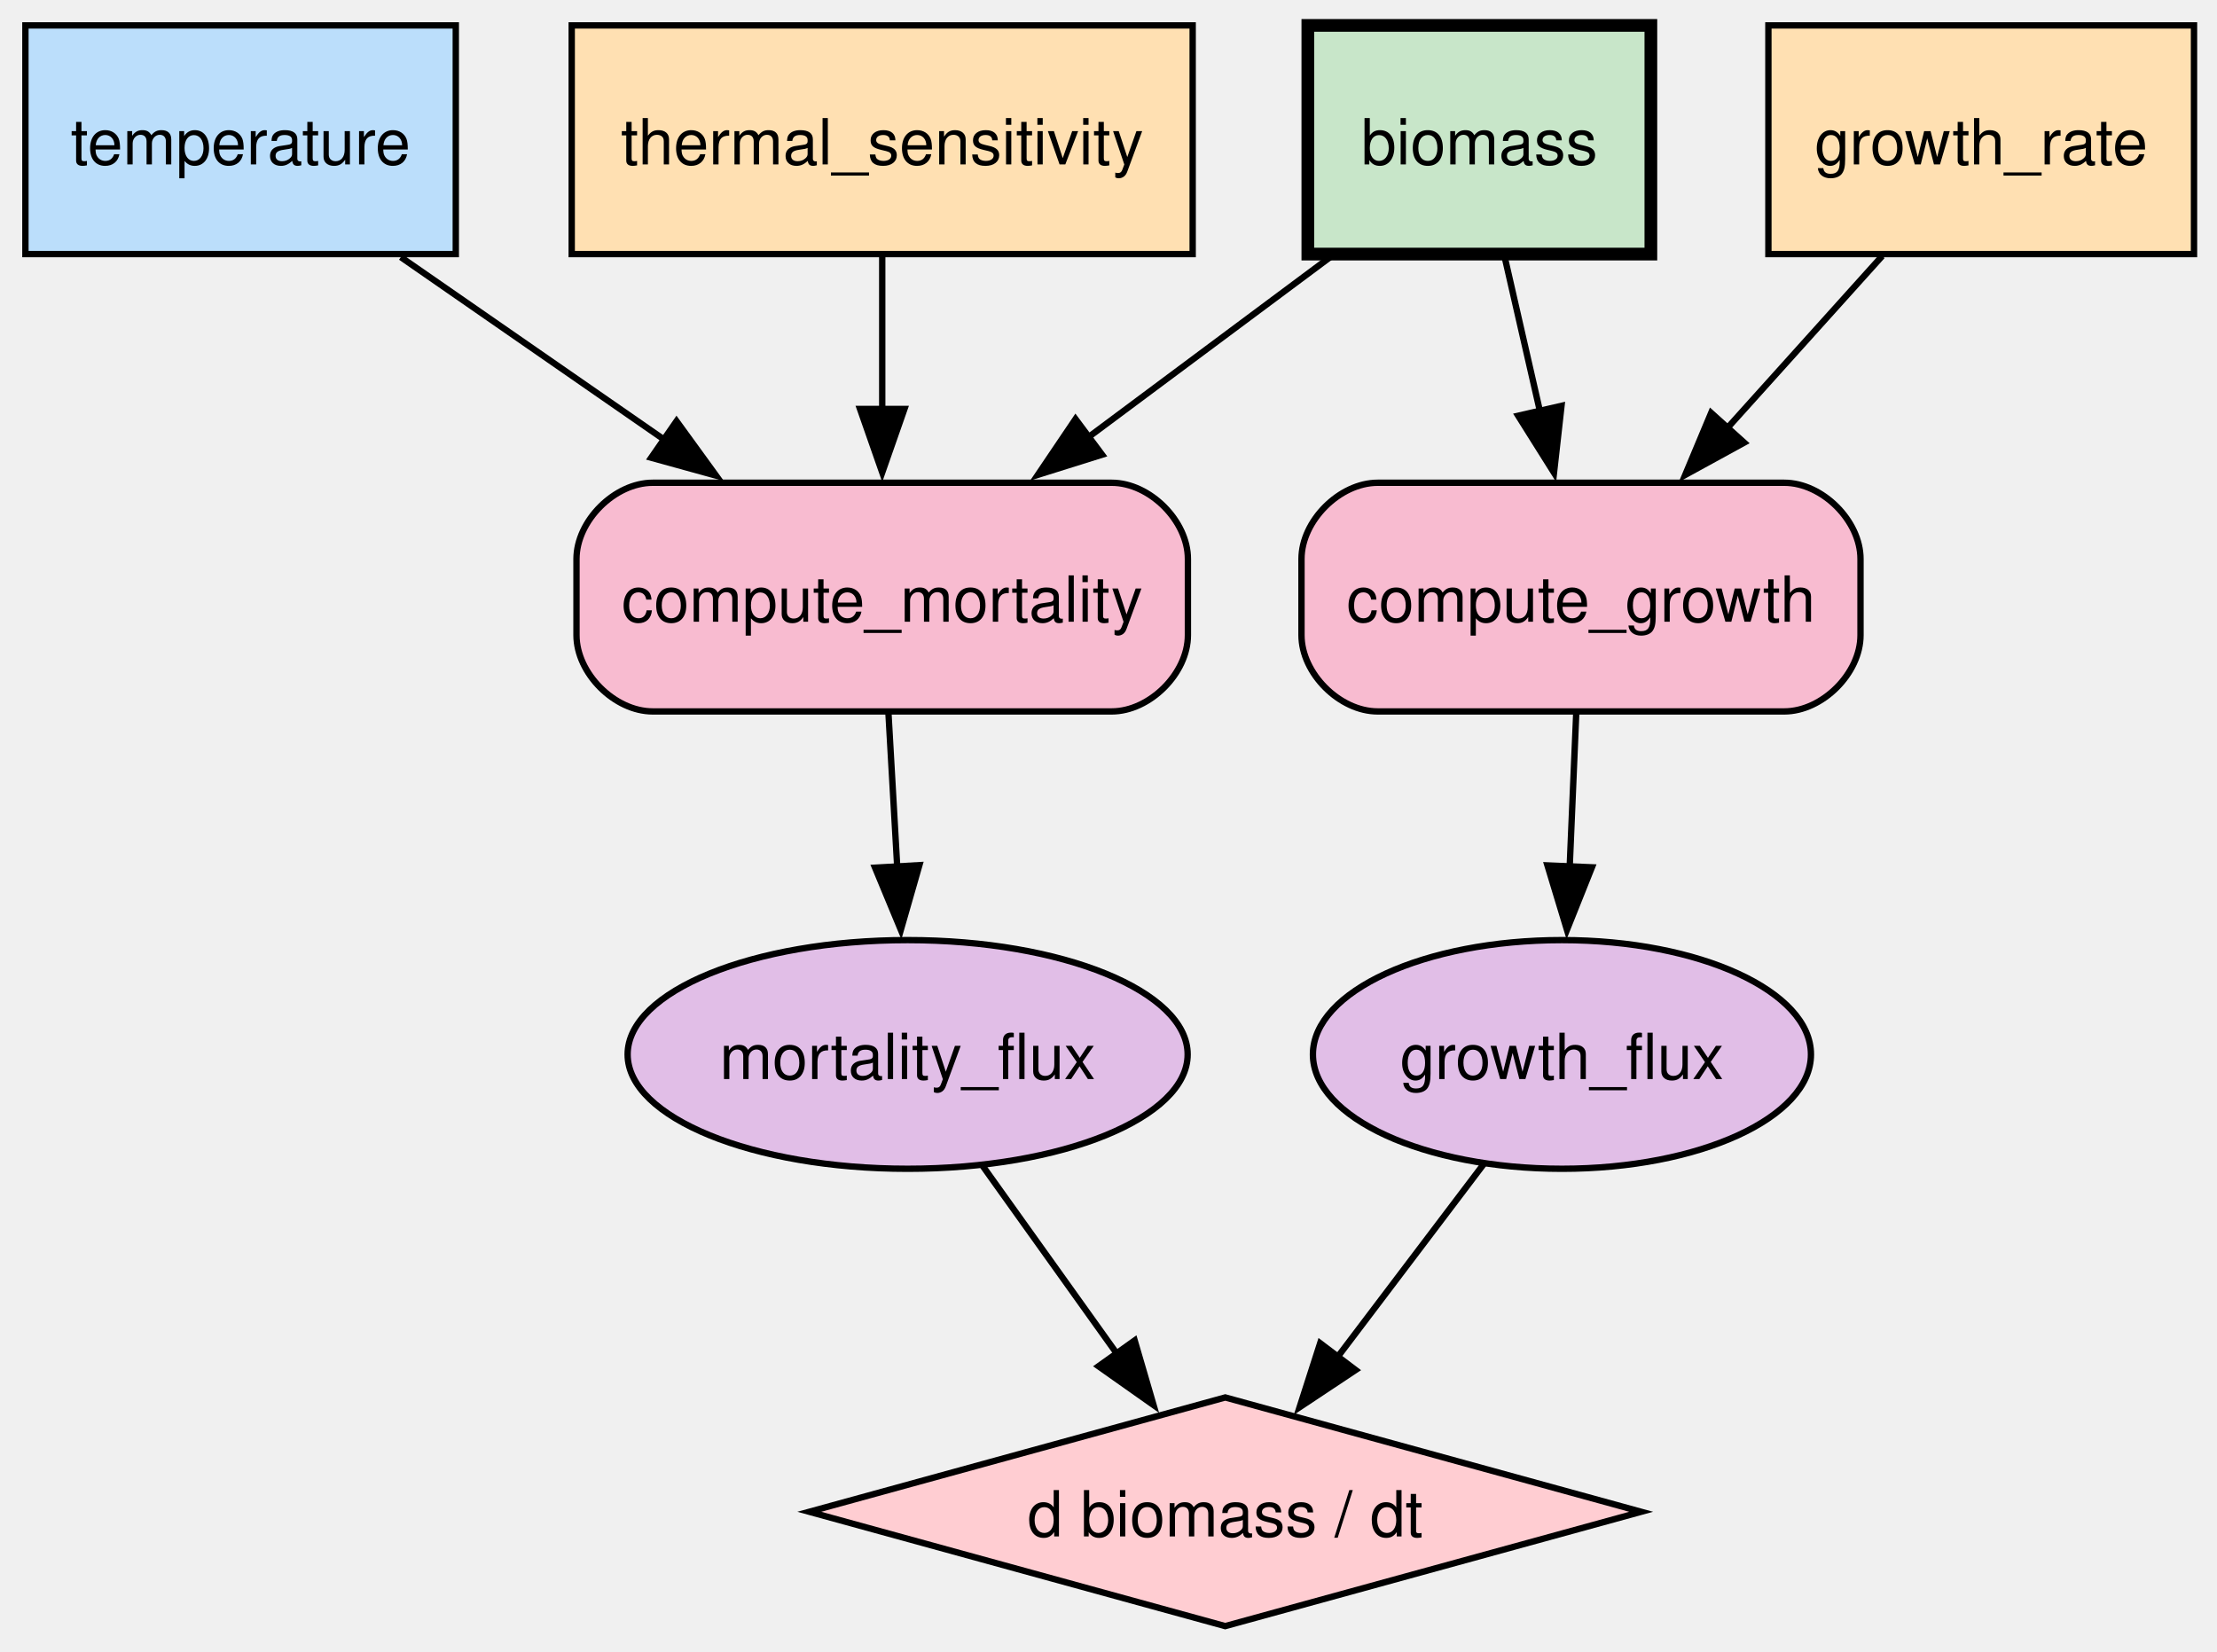
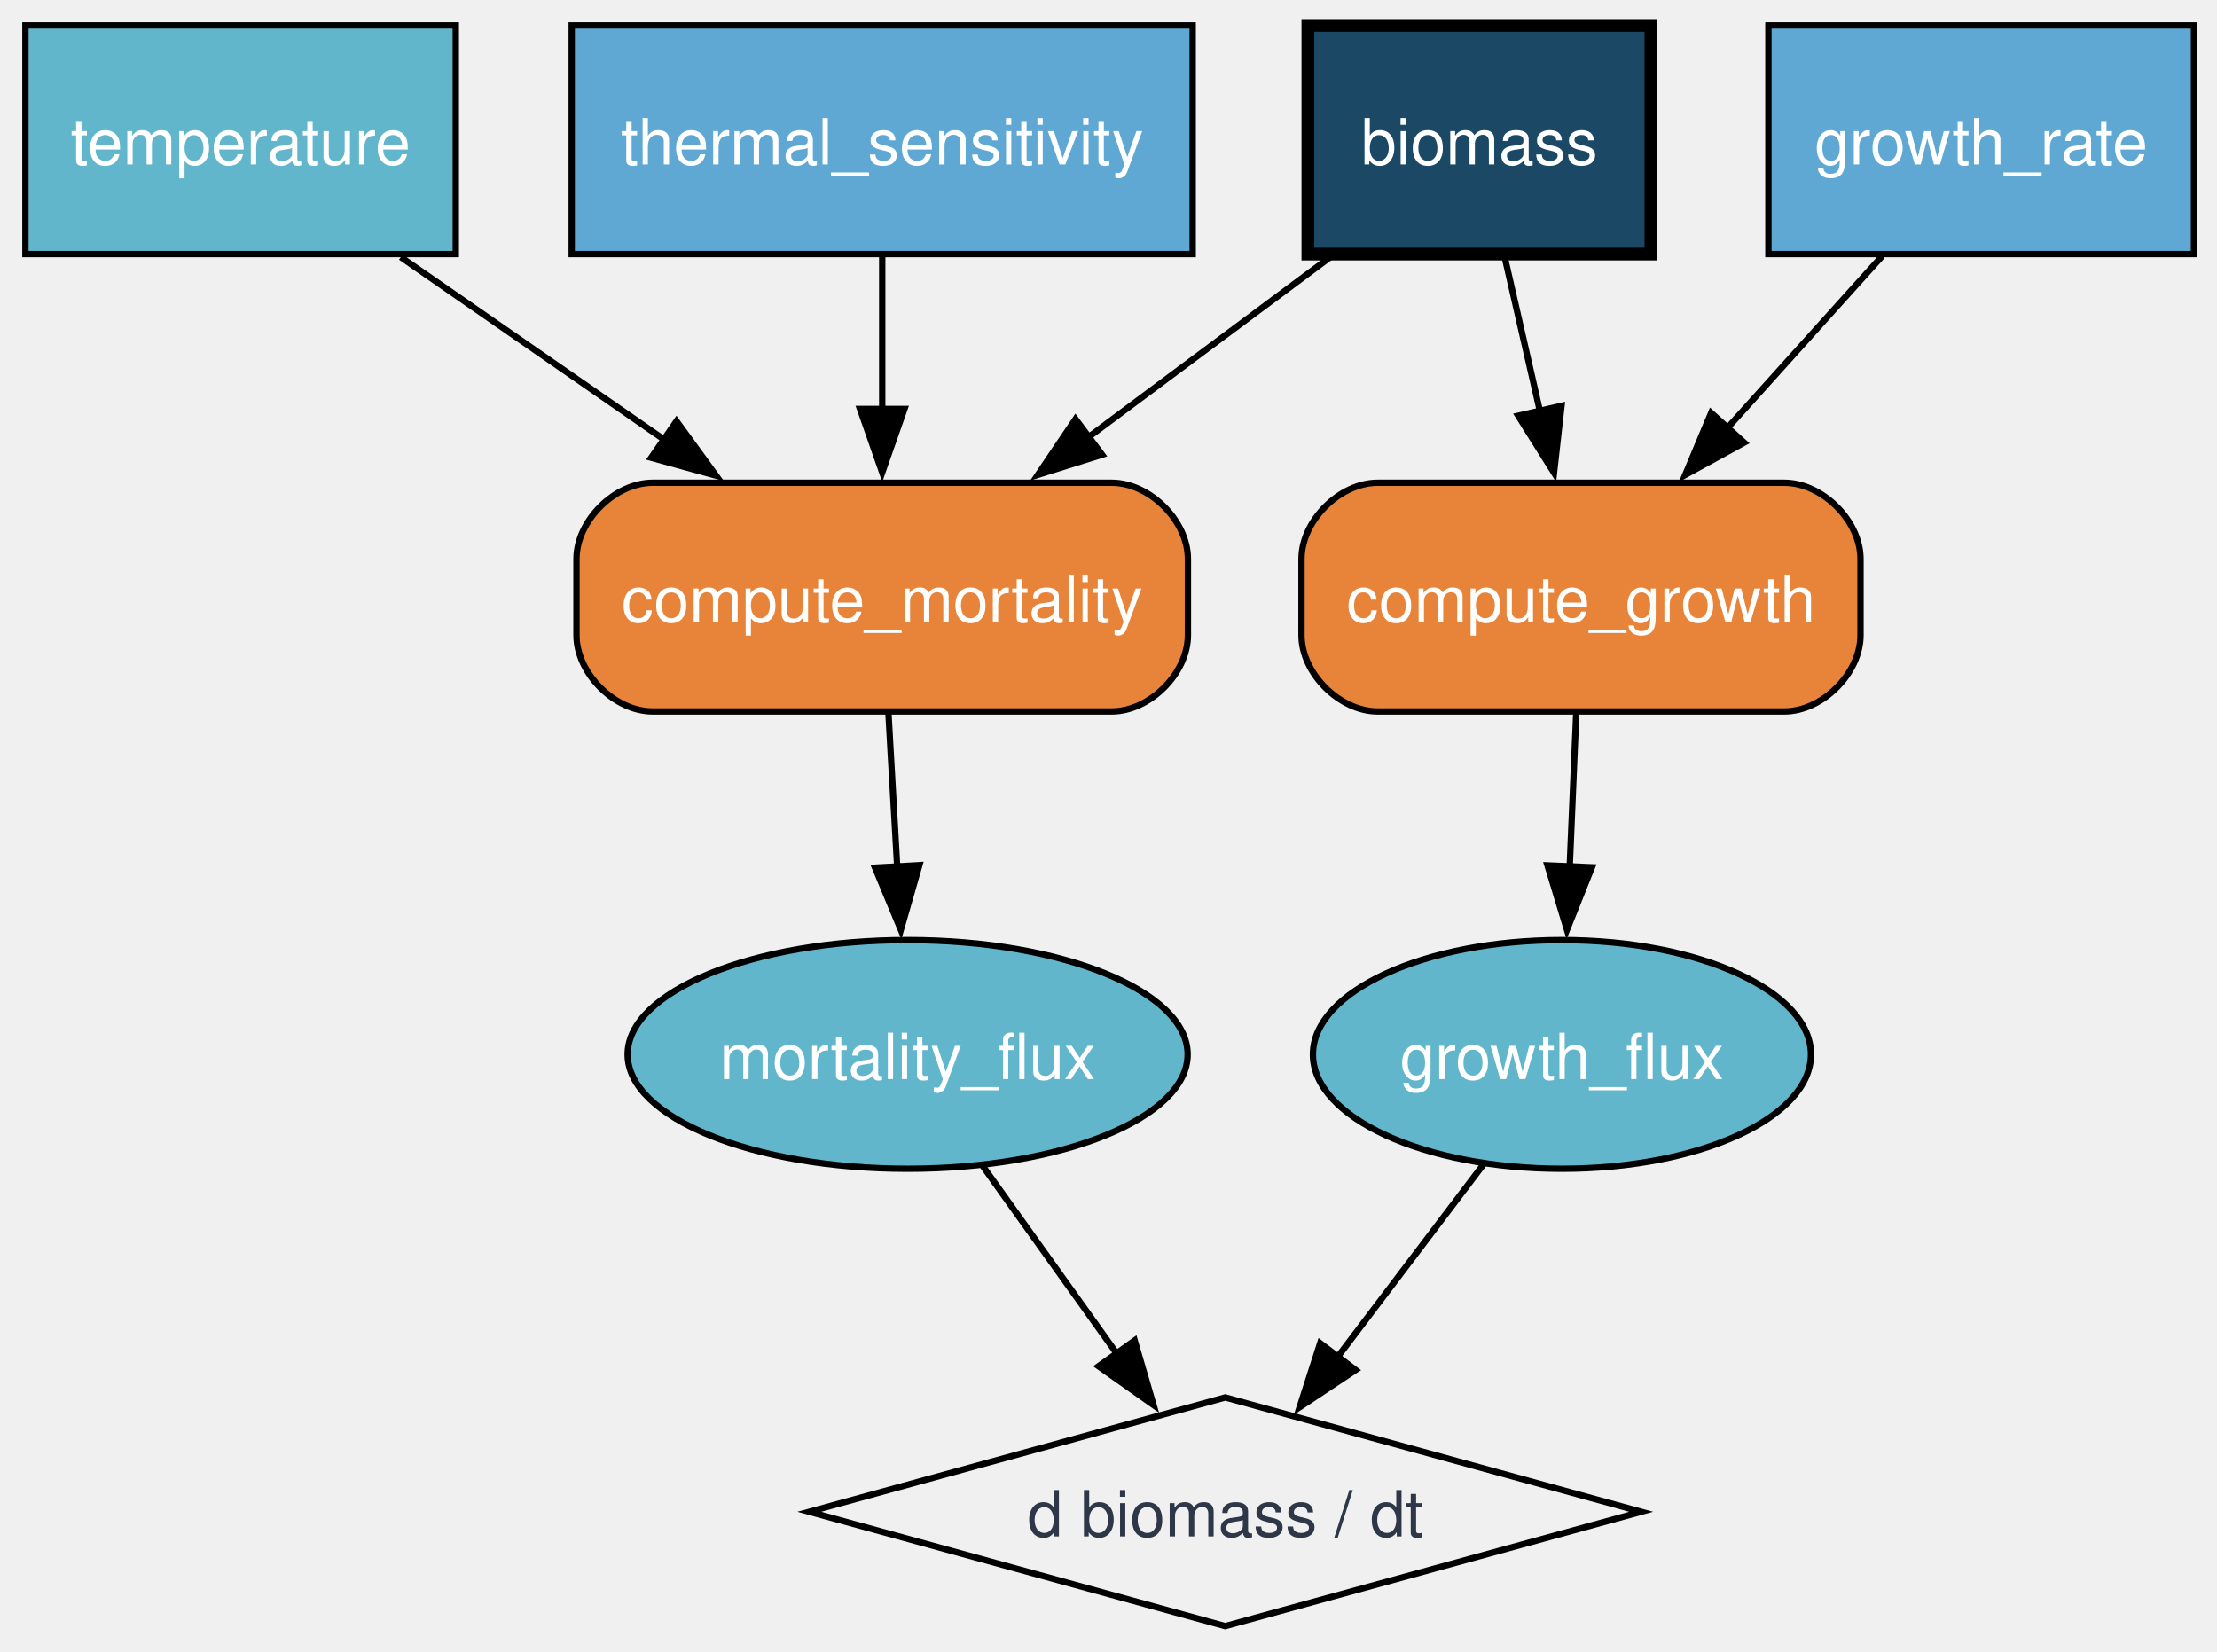
<svg xmlns="http://www.w3.org/2000/svg" width="349pt" height="260pt" viewBox="0.00 0.00 349.00 260.00">
  <g id="graph0" class="graph" transform="scale(1 1) rotate(0) translate(4 256)">
    <g id="node1" class="node">
-       <ellipse fill="#e1bee7" stroke="black" cx="241.88" cy="-90" rx="39.2" ry="18" />
-       <text xml:space="preserve" text-anchor="middle" x="241.88" y="-86.12" font-family="Helvetica,sans-Serif" font-size="10.00">growth_flux</text>
+       <ellipse fill="#62b6cb" stroke="black" cx="241.88" cy="-90" rx="39.2" ry="18" />
+       <text xml:space="preserve" text-anchor="middle" x="241.88" y="-86.12" font-family="Helvetica,sans-Serif" font-size="10.00" fill="white">growth_flux</text>
    </g>
    <g id="node9" class="node">
-       <polygon fill="#ffcdd2" stroke="black" points="188.88,-36 123.4,-18 188.87,0 254.35,-18 188.88,-36" />
-       <text xml:space="preserve" text-anchor="middle" x="188.88" y="-14.12" font-family="Helvetica,sans-Serif" font-size="10.00">d biomass / dt</text>
+       <polygon fill="#f0f0f0" stroke="black" points="188.88,-36 123.4,-18 188.87,0 254.35,-18 188.88,-36" />
+       <text xml:space="preserve" text-anchor="middle" x="188.88" y="-14.12" font-family="Helvetica,sans-Serif" font-size="10.00" fill="#2d3748">d biomass / dt</text>
    </g>
    <g id="edge8" class="edge">
      <path fill="none" stroke="black" d="M229.58,-72.76C222.72,-63.71 214.06,-52.26 206.49,-42.27" />
      <polygon fill="black" stroke="black" points="209.4,-40.32 200.58,-34.46 203.82,-44.54 209.4,-40.32" />
    </g>
    <g id="node2" class="node">
-       <ellipse fill="#e1bee7" stroke="black" cx="138.88" cy="-90" rx="44.08" ry="18" />
-       <text xml:space="preserve" text-anchor="middle" x="138.88" y="-86.12" font-family="Helvetica,sans-Serif" font-size="10.00">mortality_flux</text>
+       <ellipse fill="#62b6cb" stroke="black" cx="138.88" cy="-90" rx="44.08" ry="18" />
+       <text xml:space="preserve" text-anchor="middle" x="138.88" y="-86.12" font-family="Helvetica,sans-Serif" font-size="10.00" fill="white">mortality_flux</text>
    </g>
    <g id="edge9" class="edge">
      <path fill="none" stroke="black" d="M150.72,-72.41C157.05,-63.56 164.94,-52.51 171.91,-42.76" />
      <polygon fill="black" stroke="black" points="174.62,-44.97 177.59,-34.8 168.93,-40.91 174.62,-44.97" />
    </g>
    <g id="node3" class="node">
-       <polygon fill="#bbdefb" stroke="black" points="67.75,-252 0,-252 0,-216 67.75,-216 67.75,-252" />
-       <text xml:space="preserve" text-anchor="middle" x="33.88" y="-230.12" font-family="Helvetica,sans-Serif" font-size="10.00">temperature</text>
+       <polygon fill="#62b6cb" stroke="black" points="67.75,-252 0,-252 0,-216 67.75,-216 67.75,-252" />
+       <text xml:space="preserve" text-anchor="middle" x="33.88" y="-230.12" font-family="Helvetica,sans-Serif" font-size="10.00" fill="white">temperature</text>
    </g>
    <g id="node8" class="node">
-       <path fill="#f8bbd0" stroke="black" d="M171,-180C171,-180 98.75,-180 98.75,-180 92.75,-180 86.75,-174 86.75,-168 86.75,-168 86.75,-156 86.75,-156 86.75,-150 92.75,-144 98.75,-144 98.75,-144 171,-144 171,-144 177,-144 183,-150 183,-156 183,-156 183,-168 183,-168 183,-174 177,-180 171,-180" />
-       <text xml:space="preserve" text-anchor="middle" x="134.88" y="-158.12" font-family="Helvetica,sans-Serif" font-size="10.00">compute_mortality</text>
+       <path fill="#e8833a" stroke="black" d="M171,-180C171,-180 98.75,-180 98.75,-180 92.75,-180 86.75,-174 86.75,-168 86.75,-168 86.75,-156 86.75,-156 86.75,-150 92.75,-144 98.75,-144 98.75,-144 171,-144 171,-144 177,-144 183,-150 183,-156 183,-156 183,-168 183,-168 183,-174 177,-180 171,-180" />
+       <text xml:space="preserve" text-anchor="middle" x="134.88" y="-158.12" font-family="Helvetica,sans-Serif" font-size="10.00" fill="white">compute_mortality</text>
    </g>
    <g id="edge5" class="edge">
      <path fill="none" stroke="black" d="M59.1,-215.52C71.73,-206.76 87.2,-196.04 100.86,-186.58" />
      <polygon fill="black" stroke="black" points="102.5,-189.7 108.73,-181.12 98.51,-183.94 102.5,-189.7" />
    </g>
    <g id="node4" class="node">
-       <polygon fill="#ffe0b2" stroke="black" points="341.38,-252 274.38,-252 274.38,-216 341.38,-216 341.38,-252" />
-       <text xml:space="preserve" text-anchor="middle" x="307.88" y="-230.12" font-family="Helvetica,sans-Serif" font-size="10.00">growth_rate</text>
+       <polygon fill="#5fa8d3" stroke="black" points="341.38,-252 274.38,-252 274.38,-216 341.38,-216 341.38,-252" />
+       <text xml:space="preserve" text-anchor="middle" x="307.88" y="-230.12" font-family="Helvetica,sans-Serif" font-size="10.00" fill="white">growth_rate</text>
    </g>
    <g id="node7" class="node">
-       <path fill="#f8bbd0" stroke="black" d="M276.88,-180C276.88,-180 212.88,-180 212.88,-180 206.88,-180 200.88,-174 200.88,-168 200.88,-168 200.88,-156 200.88,-156 200.88,-150 206.88,-144 212.88,-144 212.88,-144 276.88,-144 276.88,-144 282.88,-144 288.88,-150 288.88,-156 288.88,-156 288.88,-168 288.88,-168 288.88,-174 282.88,-180 276.88,-180" />
-       <text xml:space="preserve" text-anchor="middle" x="244.88" y="-158.12" font-family="Helvetica,sans-Serif" font-size="10.00">compute_growth</text>
+       <path fill="#e8833a" stroke="black" d="M276.88,-180C276.88,-180 212.88,-180 212.88,-180 206.88,-180 200.88,-174 200.88,-168 200.88,-168 200.88,-156 200.88,-156 200.88,-150 206.88,-144 212.88,-144 212.88,-144 276.88,-144 276.88,-144 282.88,-144 288.88,-150 288.88,-156 288.88,-156 288.88,-168 288.88,-168 288.88,-174 282.88,-180 276.88,-180" />
+       <text xml:space="preserve" text-anchor="middle" x="244.88" y="-158.12" font-family="Helvetica,sans-Serif" font-size="10.00" fill="white">compute_growth</text>
    </g>
    <g id="edge2" class="edge">
      <path fill="none" stroke="black" d="M292.3,-215.7C284.9,-207.47 275.91,-197.48 267.75,-188.42" />
      <polygon fill="black" stroke="black" points="270.57,-186.32 261.28,-181.23 265.37,-191 270.57,-186.32" />
    </g>
    <g id="node5" class="node">
-       <polygon fill="#ffe0b2" stroke="black" points="183.75,-252 86,-252 86,-216 183.75,-216 183.75,-252" />
-       <text xml:space="preserve" text-anchor="middle" x="134.88" y="-230.12" font-family="Helvetica,sans-Serif" font-size="10.00">thermal_sensitivity</text>
+       <polygon fill="#5fa8d3" stroke="black" points="183.75,-252 86,-252 86,-216 183.75,-216 183.75,-252" />
+       <text xml:space="preserve" text-anchor="middle" x="134.88" y="-230.12" font-family="Helvetica,sans-Serif" font-size="10.00" fill="white">thermal_sensitivity</text>
    </g>
    <g id="edge6" class="edge">
      <path fill="none" stroke="black" d="M134.88,-215.7C134.88,-208.41 134.88,-199.73 134.88,-191.54" />
      <polygon fill="black" stroke="black" points="138.38,-191.62 134.88,-181.62 131.38,-191.62 138.38,-191.62" />
    </g>
    <g id="node6" class="node">
-       <polygon fill="#c8e6c9" stroke="black" stroke-width="2" points="255.88,-252 201.88,-252 201.88,-216 255.88,-216 255.88,-252" />
-       <text xml:space="preserve" text-anchor="middle" x="228.88" y="-230.12" font-family="Helvetica,sans-Serif" font-size="10.00">biomass</text>
+       <polygon fill="#1b4965" stroke="black" stroke-width="2" points="255.88,-252 201.88,-252 201.88,-216 255.88,-216 255.88,-252" />
+       <text xml:space="preserve" text-anchor="middle" x="228.88" y="-230.12" font-family="Helvetica,sans-Serif" font-size="10.00" fill="white">biomass</text>
    </g>
    <g id="edge1" class="edge">
      <path fill="none" stroke="black" d="M232.83,-215.7C234.52,-208.32 236.53,-199.52 238.42,-191.25" />
      <polygon fill="black" stroke="black" points="241.81,-192.11 240.63,-181.58 234.99,-190.55 241.81,-192.11" />
    </g>
    <g id="edge4" class="edge">
      <path fill="none" stroke="black" d="M205.64,-215.7C194,-207.03 179.73,-196.4 167.05,-186.96" />
      <polygon fill="black" stroke="black" points="169.49,-184.42 159.38,-181.25 165.31,-190.03 169.49,-184.42" />
    </g>
    <g id="edge3" class="edge">
      <path fill="none" stroke="black" d="M244.13,-143.7C243.82,-136.41 243.45,-127.73 243.1,-119.54" />
      <polygon fill="black" stroke="black" points="246.6,-119.46 242.67,-109.62 239.6,-119.76 246.6,-119.46" />
    </g>
    <g id="edge7" class="edge">
      <path fill="none" stroke="black" d="M135.86,-143.7C136.28,-136.41 136.78,-127.73 137.24,-119.54" />
      <polygon fill="black" stroke="black" points="140.73,-119.8 137.81,-109.62 133.75,-119.4 140.73,-119.8" />
    </g>
  </g>
</svg>
